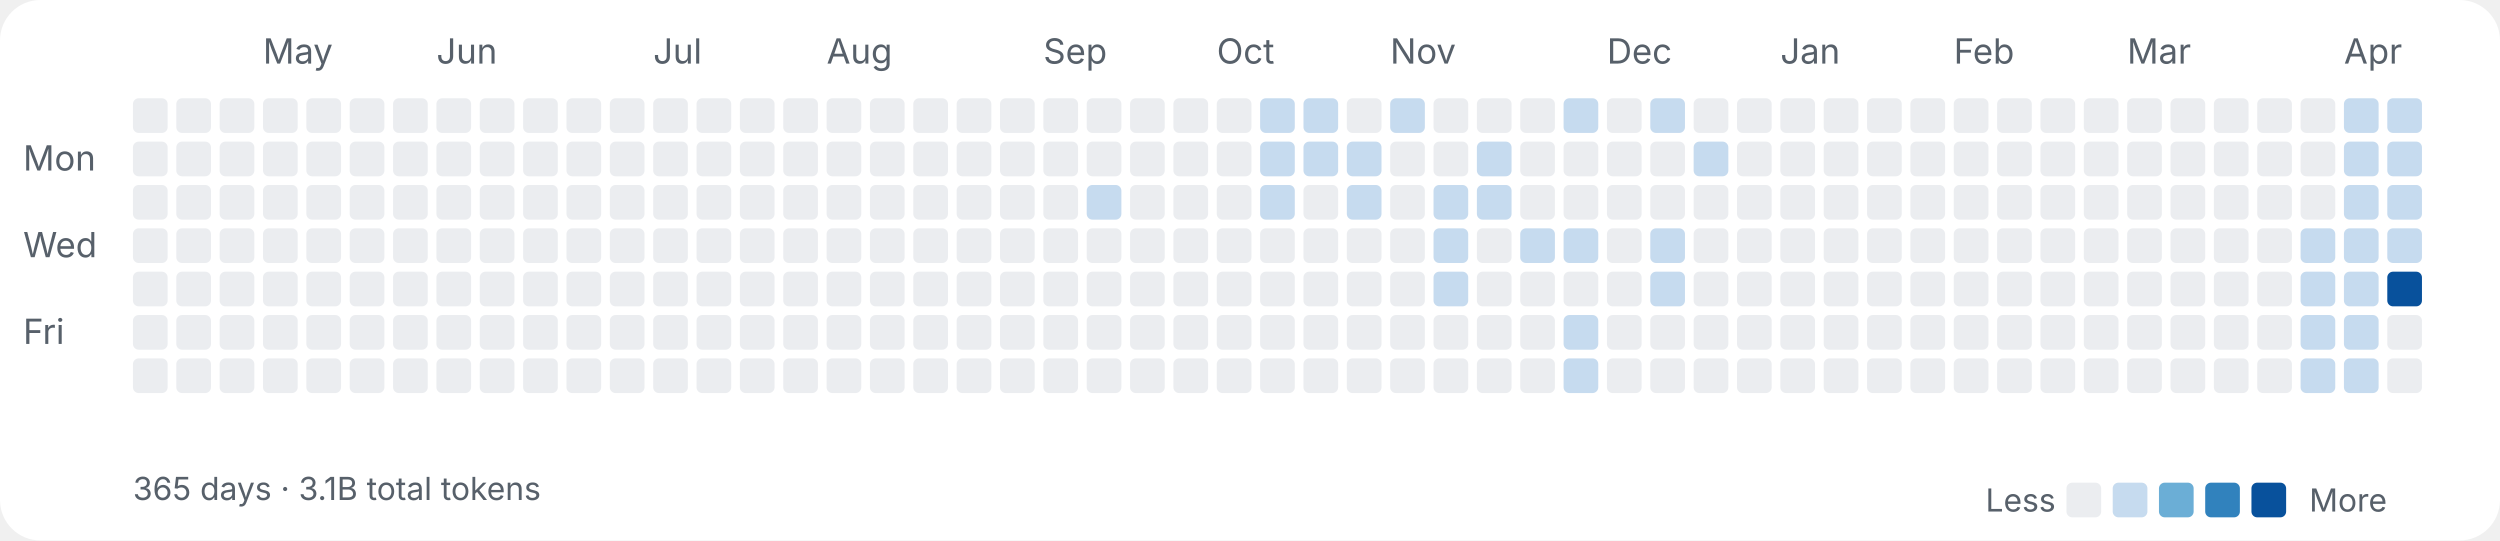
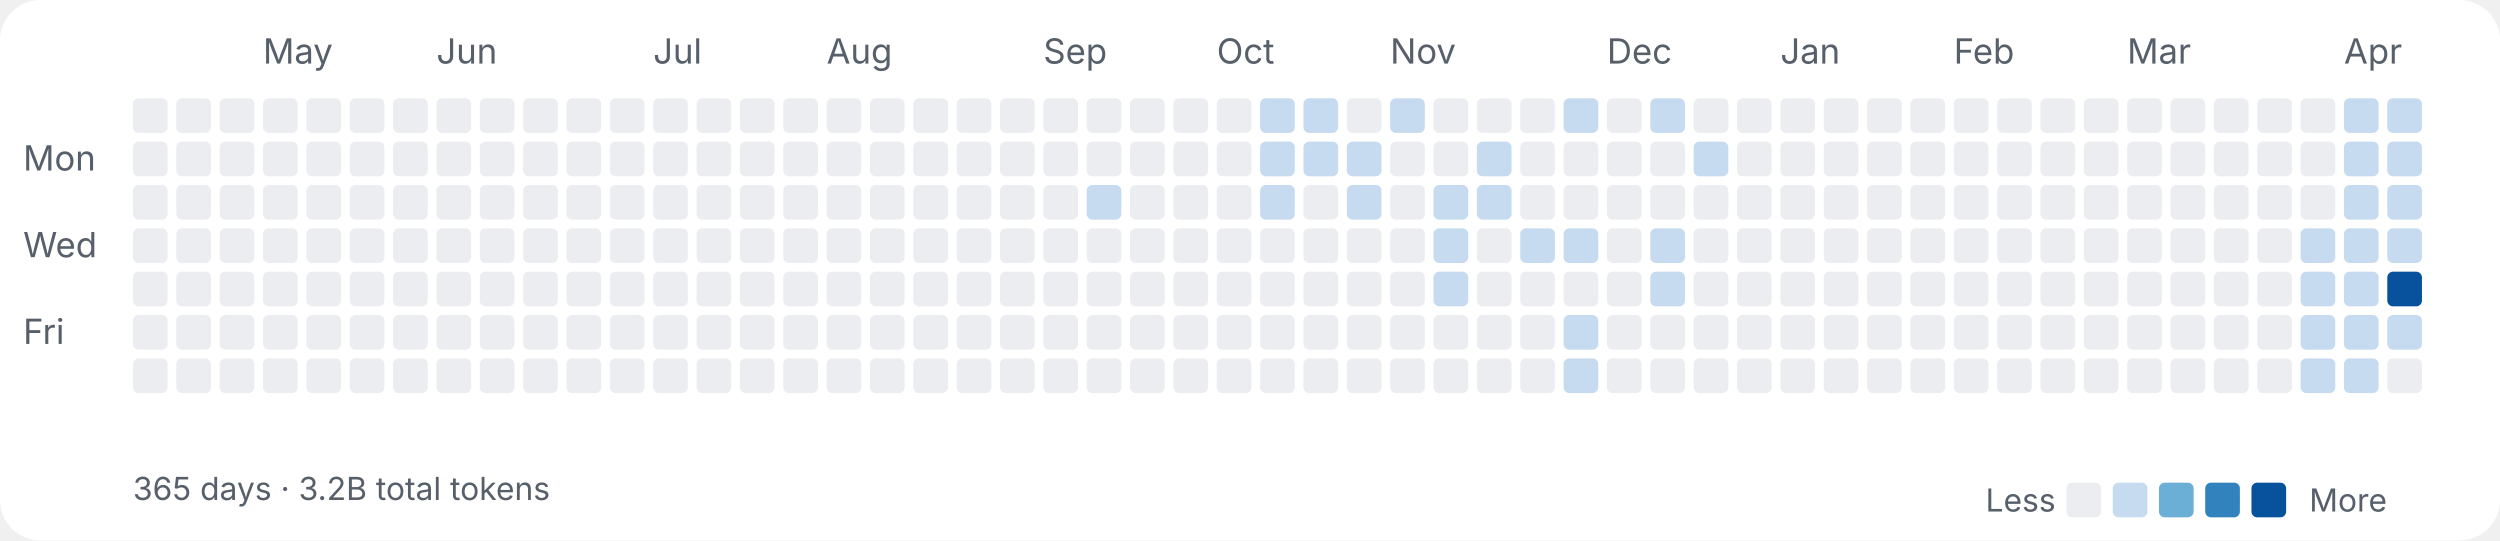
<svg xmlns="http://www.w3.org/2000/svg" width="865" height="187" viewBox="0 0 865 187" fill="none">
  <style>
.label{font:12px ui-sans-serif,system-ui,-apple-system,sans-serif;fill:#57606a}
.sub{font:11px ui-sans-serif,system-ui,-apple-system,sans-serif;fill:#57606a}
</style>
  <rect width="100%" height="100%" rx="14" fill="#ffffff" />
  <text class="label" x="8" y="59">Mon</text>
  <text class="label" x="8" y="89">Wed</text>
  <text class="label" x="8" y="119">Fri</text>
  <rect x="46" y="34" width="12" height="12" rx="2" fill="#ebedf0" />
  <rect x="46" y="49" width="12" height="12" rx="2" fill="#ebedf0" />
  <rect x="46" y="64" width="12" height="12" rx="2" fill="#ebedf0" />
  <rect x="46" y="79" width="12" height="12" rx="2" fill="#ebedf0" />
  <rect x="46" y="94" width="12" height="12" rx="2" fill="#ebedf0" />
  <rect x="46" y="109" width="12" height="12" rx="2" fill="#ebedf0" />
  <rect x="46" y="124" width="12" height="12" rx="2" fill="#ebedf0" />
  <rect x="61" y="34" width="12" height="12" rx="2" fill="#ebedf0" />
  <rect x="61" y="49" width="12" height="12" rx="2" fill="#ebedf0" />
  <rect x="61" y="64" width="12" height="12" rx="2" fill="#ebedf0" />
  <rect x="61" y="79" width="12" height="12" rx="2" fill="#ebedf0" />
  <rect x="61" y="94" width="12" height="12" rx="2" fill="#ebedf0" />
  <rect x="61" y="109" width="12" height="12" rx="2" fill="#ebedf0" />
  <rect x="61" y="124" width="12" height="12" rx="2" fill="#ebedf0" />
  <rect x="76" y="34" width="12" height="12" rx="2" fill="#ebedf0" />
  <rect x="76" y="49" width="12" height="12" rx="2" fill="#ebedf0" />
  <rect x="76" y="64" width="12" height="12" rx="2" fill="#ebedf0" />
  <rect x="76" y="79" width="12" height="12" rx="2" fill="#ebedf0" />
  <rect x="76" y="94" width="12" height="12" rx="2" fill="#ebedf0" />
  <rect x="76" y="109" width="12" height="12" rx="2" fill="#ebedf0" />
  <rect x="76" y="124" width="12" height="12" rx="2" fill="#ebedf0" />
  <text class="label" x="91" y="22">May</text>
  <rect x="91" y="34" width="12" height="12" rx="2" fill="#ebedf0" />
  <rect x="91" y="49" width="12" height="12" rx="2" fill="#ebedf0" />
  <rect x="91" y="64" width="12" height="12" rx="2" fill="#ebedf0" />
  <rect x="91" y="79" width="12" height="12" rx="2" fill="#ebedf0" />
  <rect x="91" y="94" width="12" height="12" rx="2" fill="#ebedf0" />
  <rect x="91" y="109" width="12" height="12" rx="2" fill="#ebedf0" />
  <rect x="91" y="124" width="12" height="12" rx="2" fill="#ebedf0" />
  <rect x="106" y="34" width="12" height="12" rx="2" fill="#ebedf0" />
  <rect x="106" y="49" width="12" height="12" rx="2" fill="#ebedf0" />
  <rect x="106" y="64" width="12" height="12" rx="2" fill="#ebedf0" />
  <rect x="106" y="79" width="12" height="12" rx="2" fill="#ebedf0" />
  <rect x="106" y="94" width="12" height="12" rx="2" fill="#ebedf0" />
  <rect x="106" y="109" width="12" height="12" rx="2" fill="#ebedf0" />
  <rect x="106" y="124" width="12" height="12" rx="2" fill="#ebedf0" />
  <rect x="121" y="34" width="12" height="12" rx="2" fill="#ebedf0" />
  <rect x="121" y="49" width="12" height="12" rx="2" fill="#ebedf0" />
  <rect x="121" y="64" width="12" height="12" rx="2" fill="#ebedf0" />
  <rect x="121" y="79" width="12" height="12" rx="2" fill="#ebedf0" />
  <rect x="121" y="94" width="12" height="12" rx="2" fill="#ebedf0" />
  <rect x="121" y="109" width="12" height="12" rx="2" fill="#ebedf0" />
  <rect x="121" y="124" width="12" height="12" rx="2" fill="#ebedf0" />
  <rect x="136" y="34" width="12" height="12" rx="2" fill="#ebedf0" />
  <rect x="136" y="49" width="12" height="12" rx="2" fill="#ebedf0" />
  <rect x="136" y="64" width="12" height="12" rx="2" fill="#ebedf0" />
  <rect x="136" y="79" width="12" height="12" rx="2" fill="#ebedf0" />
  <rect x="136" y="94" width="12" height="12" rx="2" fill="#ebedf0" />
  <rect x="136" y="109" width="12" height="12" rx="2" fill="#ebedf0" />
  <rect x="136" y="124" width="12" height="12" rx="2" fill="#ebedf0" />
  <text class="label" x="151" y="22">Jun</text>
  <rect x="151" y="34" width="12" height="12" rx="2" fill="#ebedf0" />
  <rect x="151" y="49" width="12" height="12" rx="2" fill="#ebedf0" />
  <rect x="151" y="64" width="12" height="12" rx="2" fill="#ebedf0" />
  <rect x="151" y="79" width="12" height="12" rx="2" fill="#ebedf0" />
  <rect x="151" y="94" width="12" height="12" rx="2" fill="#ebedf0" />
  <rect x="151" y="109" width="12" height="12" rx="2" fill="#ebedf0" />
  <rect x="151" y="124" width="12" height="12" rx="2" fill="#ebedf0" />
  <rect x="166" y="34" width="12" height="12" rx="2" fill="#ebedf0" />
  <rect x="166" y="49" width="12" height="12" rx="2" fill="#ebedf0" />
  <rect x="166" y="64" width="12" height="12" rx="2" fill="#ebedf0" />
  <rect x="166" y="79" width="12" height="12" rx="2" fill="#ebedf0" />
  <rect x="166" y="94" width="12" height="12" rx="2" fill="#ebedf0" />
  <rect x="166" y="109" width="12" height="12" rx="2" fill="#ebedf0" />
  <rect x="166" y="124" width="12" height="12" rx="2" fill="#ebedf0" />
  <rect x="181" y="34" width="12" height="12" rx="2" fill="#ebedf0" />
  <rect x="181" y="49" width="12" height="12" rx="2" fill="#ebedf0" />
  <rect x="181" y="64" width="12" height="12" rx="2" fill="#ebedf0" />
  <rect x="181" y="79" width="12" height="12" rx="2" fill="#ebedf0" />
  <rect x="181" y="94" width="12" height="12" rx="2" fill="#ebedf0" />
  <rect x="181" y="109" width="12" height="12" rx="2" fill="#ebedf0" />
  <rect x="181" y="124" width="12" height="12" rx="2" fill="#ebedf0" />
  <rect x="196" y="34" width="12" height="12" rx="2" fill="#ebedf0" />
  <rect x="196" y="49" width="12" height="12" rx="2" fill="#ebedf0" />
  <rect x="196" y="64" width="12" height="12" rx="2" fill="#ebedf0" />
  <rect x="196" y="79" width="12" height="12" rx="2" fill="#ebedf0" />
  <rect x="196" y="94" width="12" height="12" rx="2" fill="#ebedf0" />
  <rect x="196" y="109" width="12" height="12" rx="2" fill="#ebedf0" />
  <rect x="196" y="124" width="12" height="12" rx="2" fill="#ebedf0" />
  <rect x="211" y="34" width="12" height="12" rx="2" fill="#ebedf0" />
  <rect x="211" y="49" width="12" height="12" rx="2" fill="#ebedf0" />
  <rect x="211" y="64" width="12" height="12" rx="2" fill="#ebedf0" />
  <rect x="211" y="79" width="12" height="12" rx="2" fill="#ebedf0" />
  <rect x="211" y="94" width="12" height="12" rx="2" fill="#ebedf0" />
  <rect x="211" y="109" width="12" height="12" rx="2" fill="#ebedf0" />
  <rect x="211" y="124" width="12" height="12" rx="2" fill="#ebedf0" />
  <text class="label" x="226" y="22">Jul</text>
  <rect x="226" y="34" width="12" height="12" rx="2" fill="#ebedf0" />
  <rect x="226" y="49" width="12" height="12" rx="2" fill="#ebedf0" />
  <rect x="226" y="64" width="12" height="12" rx="2" fill="#ebedf0" />
  <rect x="226" y="79" width="12" height="12" rx="2" fill="#ebedf0" />
  <rect x="226" y="94" width="12" height="12" rx="2" fill="#ebedf0" />
  <rect x="226" y="109" width="12" height="12" rx="2" fill="#ebedf0" />
  <rect x="226" y="124" width="12" height="12" rx="2" fill="#ebedf0" />
  <rect x="241" y="34" width="12" height="12" rx="2" fill="#ebedf0" />
  <rect x="241" y="49" width="12" height="12" rx="2" fill="#ebedf0" />
  <rect x="241" y="64" width="12" height="12" rx="2" fill="#ebedf0" />
  <rect x="241" y="79" width="12" height="12" rx="2" fill="#ebedf0" />
  <rect x="241" y="94" width="12" height="12" rx="2" fill="#ebedf0" />
  <rect x="241" y="109" width="12" height="12" rx="2" fill="#ebedf0" />
  <rect x="241" y="124" width="12" height="12" rx="2" fill="#ebedf0" />
  <rect x="256" y="34" width="12" height="12" rx="2" fill="#ebedf0" />
  <rect x="256" y="49" width="12" height="12" rx="2" fill="#ebedf0" />
  <rect x="256" y="64" width="12" height="12" rx="2" fill="#ebedf0" />
  <rect x="256" y="79" width="12" height="12" rx="2" fill="#ebedf0" />
  <rect x="256" y="94" width="12" height="12" rx="2" fill="#ebedf0" />
  <rect x="256" y="109" width="12" height="12" rx="2" fill="#ebedf0" />
  <rect x="256" y="124" width="12" height="12" rx="2" fill="#ebedf0" />
  <rect x="271" y="34" width="12" height="12" rx="2" fill="#ebedf0" />
  <rect x="271" y="49" width="12" height="12" rx="2" fill="#ebedf0" />
  <rect x="271" y="64" width="12" height="12" rx="2" fill="#ebedf0" />
  <rect x="271" y="79" width="12" height="12" rx="2" fill="#ebedf0" />
  <rect x="271" y="94" width="12" height="12" rx="2" fill="#ebedf0" />
  <rect x="271" y="109" width="12" height="12" rx="2" fill="#ebedf0" />
  <rect x="271" y="124" width="12" height="12" rx="2" fill="#ebedf0" />
  <text class="label" x="286" y="22">Aug</text>
  <rect x="286" y="34" width="12" height="12" rx="2" fill="#ebedf0" />
  <rect x="286" y="49" width="12" height="12" rx="2" fill="#ebedf0" />
  <rect x="286" y="64" width="12" height="12" rx="2" fill="#ebedf0" />
  <rect x="286" y="79" width="12" height="12" rx="2" fill="#ebedf0" />
  <rect x="286" y="94" width="12" height="12" rx="2" fill="#ebedf0" />
  <rect x="286" y="109" width="12" height="12" rx="2" fill="#ebedf0" />
  <rect x="286" y="124" width="12" height="12" rx="2" fill="#ebedf0" />
  <rect x="301" y="34" width="12" height="12" rx="2" fill="#ebedf0" />
  <rect x="301" y="49" width="12" height="12" rx="2" fill="#ebedf0" />
  <rect x="301" y="64" width="12" height="12" rx="2" fill="#ebedf0" />
  <rect x="301" y="79" width="12" height="12" rx="2" fill="#ebedf0" />
  <rect x="301" y="94" width="12" height="12" rx="2" fill="#ebedf0" />
  <rect x="301" y="109" width="12" height="12" rx="2" fill="#ebedf0" />
  <rect x="301" y="124" width="12" height="12" rx="2" fill="#ebedf0" />
  <rect x="316" y="34" width="12" height="12" rx="2" fill="#ebedf0" />
  <rect x="316" y="49" width="12" height="12" rx="2" fill="#ebedf0" />
  <rect x="316" y="64" width="12" height="12" rx="2" fill="#ebedf0" />
  <rect x="316" y="79" width="12" height="12" rx="2" fill="#ebedf0" />
  <rect x="316" y="94" width="12" height="12" rx="2" fill="#ebedf0" />
  <rect x="316" y="109" width="12" height="12" rx="2" fill="#ebedf0" />
  <rect x="316" y="124" width="12" height="12" rx="2" fill="#ebedf0" />
  <rect x="331" y="34" width="12" height="12" rx="2" fill="#ebedf0" />
  <rect x="331" y="49" width="12" height="12" rx="2" fill="#ebedf0" />
  <rect x="331" y="64" width="12" height="12" rx="2" fill="#ebedf0" />
  <rect x="331" y="79" width="12" height="12" rx="2" fill="#ebedf0" />
  <rect x="331" y="94" width="12" height="12" rx="2" fill="#ebedf0" />
  <rect x="331" y="109" width="12" height="12" rx="2" fill="#ebedf0" />
  <rect x="331" y="124" width="12" height="12" rx="2" fill="#ebedf0" />
  <rect x="346" y="34" width="12" height="12" rx="2" fill="#ebedf0" />
  <rect x="346" y="49" width="12" height="12" rx="2" fill="#ebedf0" />
  <rect x="346" y="64" width="12" height="12" rx="2" fill="#ebedf0" />
  <rect x="346" y="79" width="12" height="12" rx="2" fill="#ebedf0" />
  <rect x="346" y="94" width="12" height="12" rx="2" fill="#ebedf0" />
  <rect x="346" y="109" width="12" height="12" rx="2" fill="#ebedf0" />
  <rect x="346" y="124" width="12" height="12" rx="2" fill="#ebedf0" />
  <text class="label" x="361" y="22">Sep</text>
  <rect x="361" y="34" width="12" height="12" rx="2" fill="#ebedf0" />
  <rect x="361" y="49" width="12" height="12" rx="2" fill="#ebedf0" />
  <rect x="361" y="64" width="12" height="12" rx="2" fill="#ebedf0" />
  <rect x="361" y="79" width="12" height="12" rx="2" fill="#ebedf0" />
  <rect x="361" y="94" width="12" height="12" rx="2" fill="#ebedf0" />
  <rect x="361" y="109" width="12" height="12" rx="2" fill="#ebedf0" />
  <rect x="361" y="124" width="12" height="12" rx="2" fill="#ebedf0" />
  <rect x="376" y="34" width="12" height="12" rx="2" fill="#ebedf0" />
  <rect x="376" y="49" width="12" height="12" rx="2" fill="#ebedf0" />
  <rect x="376" y="64" width="12" height="12" rx="2" fill="#c6dbef" />
  <rect x="376" y="79" width="12" height="12" rx="2" fill="#ebedf0" />
  <rect x="376" y="94" width="12" height="12" rx="2" fill="#ebedf0" />
  <rect x="376" y="109" width="12" height="12" rx="2" fill="#ebedf0" />
  <rect x="376" y="124" width="12" height="12" rx="2" fill="#ebedf0" />
  <rect x="391" y="34" width="12" height="12" rx="2" fill="#ebedf0" />
  <rect x="391" y="49" width="12" height="12" rx="2" fill="#ebedf0" />
  <rect x="391" y="64" width="12" height="12" rx="2" fill="#ebedf0" />
  <rect x="391" y="79" width="12" height="12" rx="2" fill="#ebedf0" />
  <rect x="391" y="94" width="12" height="12" rx="2" fill="#ebedf0" />
  <rect x="391" y="109" width="12" height="12" rx="2" fill="#ebedf0" />
  <rect x="391" y="124" width="12" height="12" rx="2" fill="#ebedf0" />
  <rect x="406" y="34" width="12" height="12" rx="2" fill="#ebedf0" />
  <rect x="406" y="49" width="12" height="12" rx="2" fill="#ebedf0" />
  <rect x="406" y="64" width="12" height="12" rx="2" fill="#ebedf0" />
  <rect x="406" y="79" width="12" height="12" rx="2" fill="#ebedf0" />
  <rect x="406" y="94" width="12" height="12" rx="2" fill="#ebedf0" />
  <rect x="406" y="109" width="12" height="12" rx="2" fill="#ebedf0" />
  <rect x="406" y="124" width="12" height="12" rx="2" fill="#ebedf0" />
  <text class="label" x="421" y="22">Oct</text>
  <rect x="421" y="34" width="12" height="12" rx="2" fill="#ebedf0" />
  <rect x="421" y="49" width="12" height="12" rx="2" fill="#ebedf0" />
  <rect x="421" y="64" width="12" height="12" rx="2" fill="#ebedf0" />
  <rect x="421" y="79" width="12" height="12" rx="2" fill="#ebedf0" />
  <rect x="421" y="94" width="12" height="12" rx="2" fill="#ebedf0" />
  <rect x="421" y="109" width="12" height="12" rx="2" fill="#ebedf0" />
  <rect x="421" y="124" width="12" height="12" rx="2" fill="#ebedf0" />
  <rect x="436" y="34" width="12" height="12" rx="2" fill="#c6dbef" />
  <rect x="436" y="49" width="12" height="12" rx="2" fill="#c6dbef" />
  <rect x="436" y="64" width="12" height="12" rx="2" fill="#c6dbef" />
  <rect x="436" y="79" width="12" height="12" rx="2" fill="#ebedf0" />
  <rect x="436" y="94" width="12" height="12" rx="2" fill="#ebedf0" />
  <rect x="436" y="109" width="12" height="12" rx="2" fill="#ebedf0" />
  <rect x="436" y="124" width="12" height="12" rx="2" fill="#ebedf0" />
  <rect x="451" y="34" width="12" height="12" rx="2" fill="#c6dbef" />
  <rect x="451" y="49" width="12" height="12" rx="2" fill="#c6dbef" />
  <rect x="451" y="64" width="12" height="12" rx="2" fill="#ebedf0" />
  <rect x="451" y="79" width="12" height="12" rx="2" fill="#ebedf0" />
  <rect x="451" y="94" width="12" height="12" rx="2" fill="#ebedf0" />
  <rect x="451" y="109" width="12" height="12" rx="2" fill="#ebedf0" />
  <rect x="451" y="124" width="12" height="12" rx="2" fill="#ebedf0" />
  <rect x="466" y="34" width="12" height="12" rx="2" fill="#ebedf0" />
  <rect x="466" y="49" width="12" height="12" rx="2" fill="#c6dbef" />
  <rect x="466" y="64" width="12" height="12" rx="2" fill="#c6dbef" />
  <rect x="466" y="79" width="12" height="12" rx="2" fill="#ebedf0" />
  <rect x="466" y="94" width="12" height="12" rx="2" fill="#ebedf0" />
  <rect x="466" y="109" width="12" height="12" rx="2" fill="#ebedf0" />
  <rect x="466" y="124" width="12" height="12" rx="2" fill="#ebedf0" />
  <text class="label" x="481" y="22">Nov</text>
  <rect x="481" y="34" width="12" height="12" rx="2" fill="#c6dbef" />
  <rect x="481" y="49" width="12" height="12" rx="2" fill="#ebedf0" />
  <rect x="481" y="64" width="12" height="12" rx="2" fill="#ebedf0" />
  <rect x="481" y="79" width="12" height="12" rx="2" fill="#ebedf0" />
  <rect x="481" y="94" width="12" height="12" rx="2" fill="#ebedf0" />
  <rect x="481" y="109" width="12" height="12" rx="2" fill="#ebedf0" />
  <rect x="481" y="124" width="12" height="12" rx="2" fill="#ebedf0" />
  <rect x="496" y="34" width="12" height="12" rx="2" fill="#ebedf0" />
  <rect x="496" y="49" width="12" height="12" rx="2" fill="#ebedf0" />
  <rect x="496" y="64" width="12" height="12" rx="2" fill="#c6dbef" />
  <rect x="496" y="79" width="12" height="12" rx="2" fill="#c6dbef" />
  <rect x="496" y="94" width="12" height="12" rx="2" fill="#c6dbef" />
  <rect x="496" y="109" width="12" height="12" rx="2" fill="#ebedf0" />
  <rect x="496" y="124" width="12" height="12" rx="2" fill="#ebedf0" />
  <rect x="511" y="34" width="12" height="12" rx="2" fill="#ebedf0" />
  <rect x="511" y="49" width="12" height="12" rx="2" fill="#c6dbef" />
  <rect x="511" y="64" width="12" height="12" rx="2" fill="#c6dbef" />
  <rect x="511" y="79" width="12" height="12" rx="2" fill="#ebedf0" />
  <rect x="511" y="94" width="12" height="12" rx="2" fill="#ebedf0" />
  <rect x="511" y="109" width="12" height="12" rx="2" fill="#ebedf0" />
  <rect x="511" y="124" width="12" height="12" rx="2" fill="#ebedf0" />
  <rect x="526" y="34" width="12" height="12" rx="2" fill="#ebedf0" />
  <rect x="526" y="49" width="12" height="12" rx="2" fill="#ebedf0" />
  <rect x="526" y="64" width="12" height="12" rx="2" fill="#ebedf0" />
  <rect x="526" y="79" width="12" height="12" rx="2" fill="#c6dbef" />
  <rect x="526" y="94" width="12" height="12" rx="2" fill="#ebedf0" />
  <rect x="526" y="109" width="12" height="12" rx="2" fill="#ebedf0" />
  <rect x="526" y="124" width="12" height="12" rx="2" fill="#ebedf0" />
  <rect x="541" y="34" width="12" height="12" rx="2" fill="#c6dbef" />
  <rect x="541" y="49" width="12" height="12" rx="2" fill="#ebedf0" />
  <rect x="541" y="64" width="12" height="12" rx="2" fill="#ebedf0" />
  <rect x="541" y="79" width="12" height="12" rx="2" fill="#c6dbef" />
  <rect x="541" y="94" width="12" height="12" rx="2" fill="#ebedf0" />
  <rect x="541" y="109" width="12" height="12" rx="2" fill="#c6dbef" />
  <rect x="541" y="124" width="12" height="12" rx="2" fill="#c6dbef" />
  <text class="label" x="556" y="22">Dec</text>
  <rect x="556" y="34" width="12" height="12" rx="2" fill="#ebedf0" />
  <rect x="556" y="49" width="12" height="12" rx="2" fill="#ebedf0" />
  <rect x="556" y="64" width="12" height="12" rx="2" fill="#ebedf0" />
  <rect x="556" y="79" width="12" height="12" rx="2" fill="#ebedf0" />
  <rect x="556" y="94" width="12" height="12" rx="2" fill="#ebedf0" />
  <rect x="556" y="109" width="12" height="12" rx="2" fill="#ebedf0" />
  <rect x="556" y="124" width="12" height="12" rx="2" fill="#ebedf0" />
  <rect x="571" y="34" width="12" height="12" rx="2" fill="#c6dbef" />
  <rect x="571" y="49" width="12" height="12" rx="2" fill="#ebedf0" />
  <rect x="571" y="64" width="12" height="12" rx="2" fill="#ebedf0" />
  <rect x="571" y="79" width="12" height="12" rx="2" fill="#c6dbef" />
  <rect x="571" y="94" width="12" height="12" rx="2" fill="#c6dbef" />
  <rect x="571" y="109" width="12" height="12" rx="2" fill="#ebedf0" />
  <rect x="571" y="124" width="12" height="12" rx="2" fill="#ebedf0" />
  <rect x="586" y="34" width="12" height="12" rx="2" fill="#ebedf0" />
  <rect x="586" y="49" width="12" height="12" rx="2" fill="#c6dbef" />
  <rect x="586" y="64" width="12" height="12" rx="2" fill="#ebedf0" />
  <rect x="586" y="79" width="12" height="12" rx="2" fill="#ebedf0" />
  <rect x="586" y="94" width="12" height="12" rx="2" fill="#ebedf0" />
  <rect x="586" y="109" width="12" height="12" rx="2" fill="#ebedf0" />
  <rect x="586" y="124" width="12" height="12" rx="2" fill="#ebedf0" />
  <rect x="601" y="34" width="12" height="12" rx="2" fill="#ebedf0" />
  <rect x="601" y="49" width="12" height="12" rx="2" fill="#ebedf0" />
  <rect x="601" y="64" width="12" height="12" rx="2" fill="#ebedf0" />
  <rect x="601" y="79" width="12" height="12" rx="2" fill="#ebedf0" />
  <rect x="601" y="94" width="12" height="12" rx="2" fill="#ebedf0" />
  <rect x="601" y="109" width="12" height="12" rx="2" fill="#ebedf0" />
  <rect x="601" y="124" width="12" height="12" rx="2" fill="#ebedf0" />
  <text class="label" x="616" y="22">Jan</text>
  <rect x="616" y="34" width="12" height="12" rx="2" fill="#ebedf0" />
  <rect x="616" y="49" width="12" height="12" rx="2" fill="#ebedf0" />
  <rect x="616" y="64" width="12" height="12" rx="2" fill="#ebedf0" />
  <rect x="616" y="79" width="12" height="12" rx="2" fill="#ebedf0" />
  <rect x="616" y="94" width="12" height="12" rx="2" fill="#ebedf0" />
  <rect x="616" y="109" width="12" height="12" rx="2" fill="#ebedf0" />
  <rect x="616" y="124" width="12" height="12" rx="2" fill="#ebedf0" />
  <rect x="631" y="34" width="12" height="12" rx="2" fill="#ebedf0" />
  <rect x="631" y="49" width="12" height="12" rx="2" fill="#ebedf0" />
  <rect x="631" y="64" width="12" height="12" rx="2" fill="#ebedf0" />
  <rect x="631" y="79" width="12" height="12" rx="2" fill="#ebedf0" />
  <rect x="631" y="94" width="12" height="12" rx="2" fill="#ebedf0" />
  <rect x="631" y="109" width="12" height="12" rx="2" fill="#ebedf0" />
  <rect x="631" y="124" width="12" height="12" rx="2" fill="#ebedf0" />
  <rect x="646" y="34" width="12" height="12" rx="2" fill="#ebedf0" />
  <rect x="646" y="49" width="12" height="12" rx="2" fill="#ebedf0" />
  <rect x="646" y="64" width="12" height="12" rx="2" fill="#ebedf0" />
  <rect x="646" y="79" width="12" height="12" rx="2" fill="#ebedf0" />
  <rect x="646" y="94" width="12" height="12" rx="2" fill="#ebedf0" />
  <rect x="646" y="109" width="12" height="12" rx="2" fill="#ebedf0" />
  <rect x="646" y="124" width="12" height="12" rx="2" fill="#ebedf0" />
  <rect x="661" y="34" width="12" height="12" rx="2" fill="#ebedf0" />
  <rect x="661" y="49" width="12" height="12" rx="2" fill="#ebedf0" />
  <rect x="661" y="64" width="12" height="12" rx="2" fill="#ebedf0" />
  <rect x="661" y="79" width="12" height="12" rx="2" fill="#ebedf0" />
  <rect x="661" y="94" width="12" height="12" rx="2" fill="#ebedf0" />
  <rect x="661" y="109" width="12" height="12" rx="2" fill="#ebedf0" />
  <rect x="661" y="124" width="12" height="12" rx="2" fill="#ebedf0" />
  <text class="label" x="676" y="22">Feb</text>
  <rect x="676" y="34" width="12" height="12" rx="2" fill="#ebedf0" />
  <rect x="676" y="49" width="12" height="12" rx="2" fill="#ebedf0" />
  <rect x="676" y="64" width="12" height="12" rx="2" fill="#ebedf0" />
  <rect x="676" y="79" width="12" height="12" rx="2" fill="#ebedf0" />
  <rect x="676" y="94" width="12" height="12" rx="2" fill="#ebedf0" />
  <rect x="676" y="109" width="12" height="12" rx="2" fill="#ebedf0" />
  <rect x="676" y="124" width="12" height="12" rx="2" fill="#ebedf0" />
  <rect x="691" y="34" width="12" height="12" rx="2" fill="#ebedf0" />
  <rect x="691" y="49" width="12" height="12" rx="2" fill="#ebedf0" />
  <rect x="691" y="64" width="12" height="12" rx="2" fill="#ebedf0" />
  <rect x="691" y="79" width="12" height="12" rx="2" fill="#ebedf0" />
  <rect x="691" y="94" width="12" height="12" rx="2" fill="#ebedf0" />
  <rect x="691" y="109" width="12" height="12" rx="2" fill="#ebedf0" />
  <rect x="691" y="124" width="12" height="12" rx="2" fill="#ebedf0" />
  <rect x="706" y="34" width="12" height="12" rx="2" fill="#ebedf0" />
  <rect x="706" y="49" width="12" height="12" rx="2" fill="#ebedf0" />
  <rect x="706" y="64" width="12" height="12" rx="2" fill="#ebedf0" />
  <rect x="706" y="79" width="12" height="12" rx="2" fill="#ebedf0" />
  <rect x="706" y="94" width="12" height="12" rx="2" fill="#ebedf0" />
  <rect x="706" y="109" width="12" height="12" rx="2" fill="#ebedf0" />
  <rect x="706" y="124" width="12" height="12" rx="2" fill="#ebedf0" />
  <rect x="721" y="34" width="12" height="12" rx="2" fill="#ebedf0" />
  <rect x="721" y="49" width="12" height="12" rx="2" fill="#ebedf0" />
  <rect x="721" y="64" width="12" height="12" rx="2" fill="#ebedf0" />
  <rect x="721" y="79" width="12" height="12" rx="2" fill="#ebedf0" />
  <rect x="721" y="94" width="12" height="12" rx="2" fill="#ebedf0" />
  <rect x="721" y="109" width="12" height="12" rx="2" fill="#ebedf0" />
  <rect x="721" y="124" width="12" height="12" rx="2" fill="#ebedf0" />
  <text class="label" x="736" y="22">Mar</text>
  <rect x="736" y="34" width="12" height="12" rx="2" fill="#ebedf0" />
  <rect x="736" y="49" width="12" height="12" rx="2" fill="#ebedf0" />
  <rect x="736" y="64" width="12" height="12" rx="2" fill="#ebedf0" />
  <rect x="736" y="79" width="12" height="12" rx="2" fill="#ebedf0" />
  <rect x="736" y="94" width="12" height="12" rx="2" fill="#ebedf0" />
  <rect x="736" y="109" width="12" height="12" rx="2" fill="#ebedf0" />
  <rect x="736" y="124" width="12" height="12" rx="2" fill="#ebedf0" />
  <rect x="751" y="34" width="12" height="12" rx="2" fill="#ebedf0" />
  <rect x="751" y="49" width="12" height="12" rx="2" fill="#ebedf0" />
  <rect x="751" y="64" width="12" height="12" rx="2" fill="#ebedf0" />
  <rect x="751" y="79" width="12" height="12" rx="2" fill="#ebedf0" />
  <rect x="751" y="94" width="12" height="12" rx="2" fill="#ebedf0" />
  <rect x="751" y="109" width="12" height="12" rx="2" fill="#ebedf0" />
  <rect x="751" y="124" width="12" height="12" rx="2" fill="#ebedf0" />
  <rect x="766" y="34" width="12" height="12" rx="2" fill="#ebedf0" />
  <rect x="766" y="49" width="12" height="12" rx="2" fill="#ebedf0" />
  <rect x="766" y="64" width="12" height="12" rx="2" fill="#ebedf0" />
  <rect x="766" y="79" width="12" height="12" rx="2" fill="#ebedf0" />
  <rect x="766" y="94" width="12" height="12" rx="2" fill="#ebedf0" />
  <rect x="766" y="109" width="12" height="12" rx="2" fill="#ebedf0" />
  <rect x="766" y="124" width="12" height="12" rx="2" fill="#ebedf0" />
  <rect x="781" y="34" width="12" height="12" rx="2" fill="#ebedf0" />
  <rect x="781" y="49" width="12" height="12" rx="2" fill="#ebedf0" />
  <rect x="781" y="64" width="12" height="12" rx="2" fill="#ebedf0" />
  <rect x="781" y="79" width="12" height="12" rx="2" fill="#ebedf0" />
  <rect x="781" y="94" width="12" height="12" rx="2" fill="#ebedf0" />
  <rect x="781" y="109" width="12" height="12" rx="2" fill="#ebedf0" />
  <rect x="781" y="124" width="12" height="12" rx="2" fill="#ebedf0" />
  <rect x="796" y="34" width="12" height="12" rx="2" fill="#ebedf0" />
  <rect x="796" y="49" width="12" height="12" rx="2" fill="#ebedf0" />
  <rect x="796" y="64" width="12" height="12" rx="2" fill="#ebedf0" />
  <rect x="796" y="79" width="12" height="12" rx="2" fill="#c6dbef" />
  <rect x="796" y="94" width="12" height="12" rx="2" fill="#c6dbef" />
  <rect x="796" y="109" width="12" height="12" rx="2" fill="#c6dbef" />
  <rect x="796" y="124" width="12" height="12" rx="2" fill="#c6dbef" />
  <text class="label" x="811" y="22">Apr</text>
  <rect x="811" y="34" width="12" height="12" rx="2" fill="#c6dbef" />
  <rect x="811" y="49" width="12" height="12" rx="2" fill="#c6dbef" />
  <rect x="811" y="64" width="12" height="12" rx="2" fill="#c6dbef" />
  <rect x="811" y="79" width="12" height="12" rx="2" fill="#c6dbef" />
  <rect x="811" y="94" width="12" height="12" rx="2" fill="#c6dbef" />
  <rect x="811" y="109" width="12" height="12" rx="2" fill="#c6dbef" />
  <rect x="811" y="124" width="12" height="12" rx="2" fill="#c6dbef" />
  <rect x="826" y="34" width="12" height="12" rx="2" fill="#c6dbef" />
  <rect x="826" y="49" width="12" height="12" rx="2" fill="#c6dbef" />
  <rect x="826" y="64" width="12" height="12" rx="2" fill="#c6dbef" />
  <rect x="826" y="79" width="12" height="12" rx="2" fill="#c6dbef" />
  <rect x="826" y="94" width="12" height="12" rx="2" fill="#08519c" />
-   <rect x="826" y="109" width="12" height="12" rx="2" fill="#ebedf0" />
+   <rect x="826" y="109" width="12" height="12" rx="2" fill="#c6dbef" />
  <rect x="826" y="124" width="12" height="12" rx="2" fill="#ebedf0" />
  <text class="sub" x="687" y="177">Less</text>
  <rect x="715" y="167" width="12" height="12" rx="2" fill="#ebedf0" />
  <rect x="731" y="167" width="12" height="12" rx="2" fill="#c6dbef" />
  <rect x="747" y="167" width="12" height="12" rx="2" fill="#6baed6" />
  <rect x="763" y="167" width="12" height="12" rx="2" fill="#3182bd" />
  <rect x="779" y="167" width="12" height="12" rx="2" fill="#08519c" />
  <text class="sub" x="799" y="177">More</text>
-   <text class="sub" x="46" y="173">365 days · 3.1B total tokens</text>
+   <text class="sub" x="46" y="173">365 days · 3.2B total tokens</text>
</svg>
